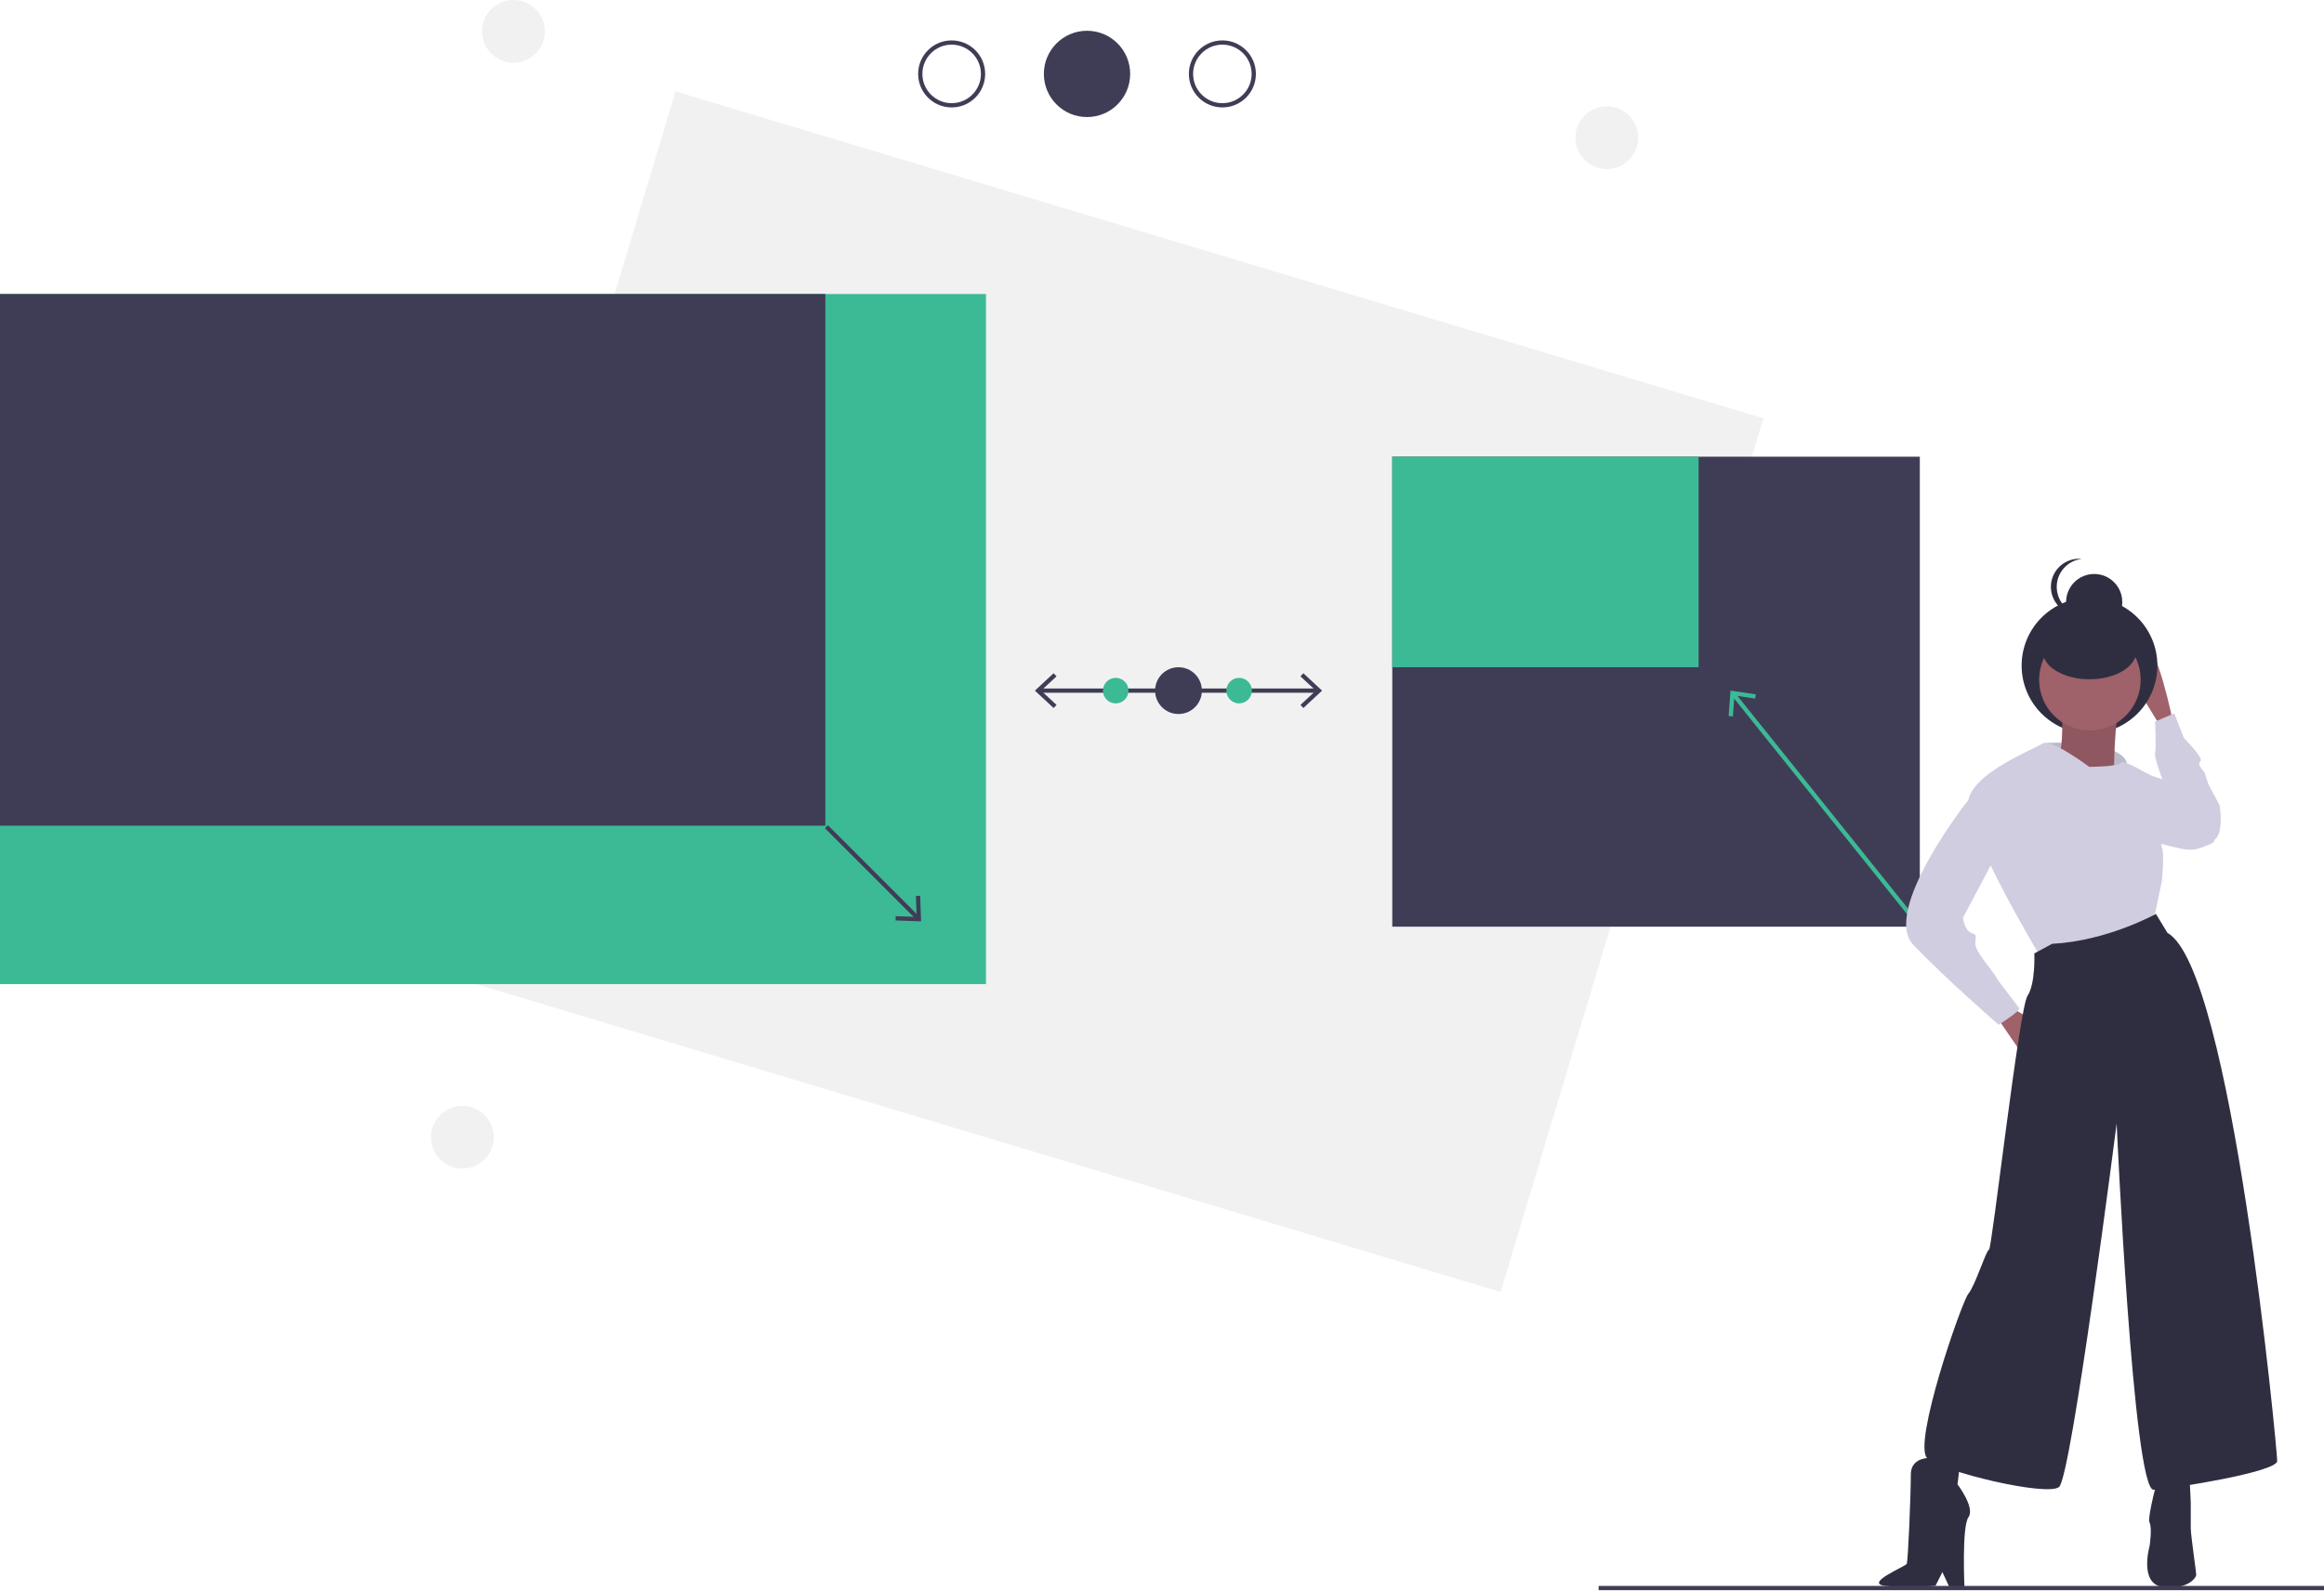
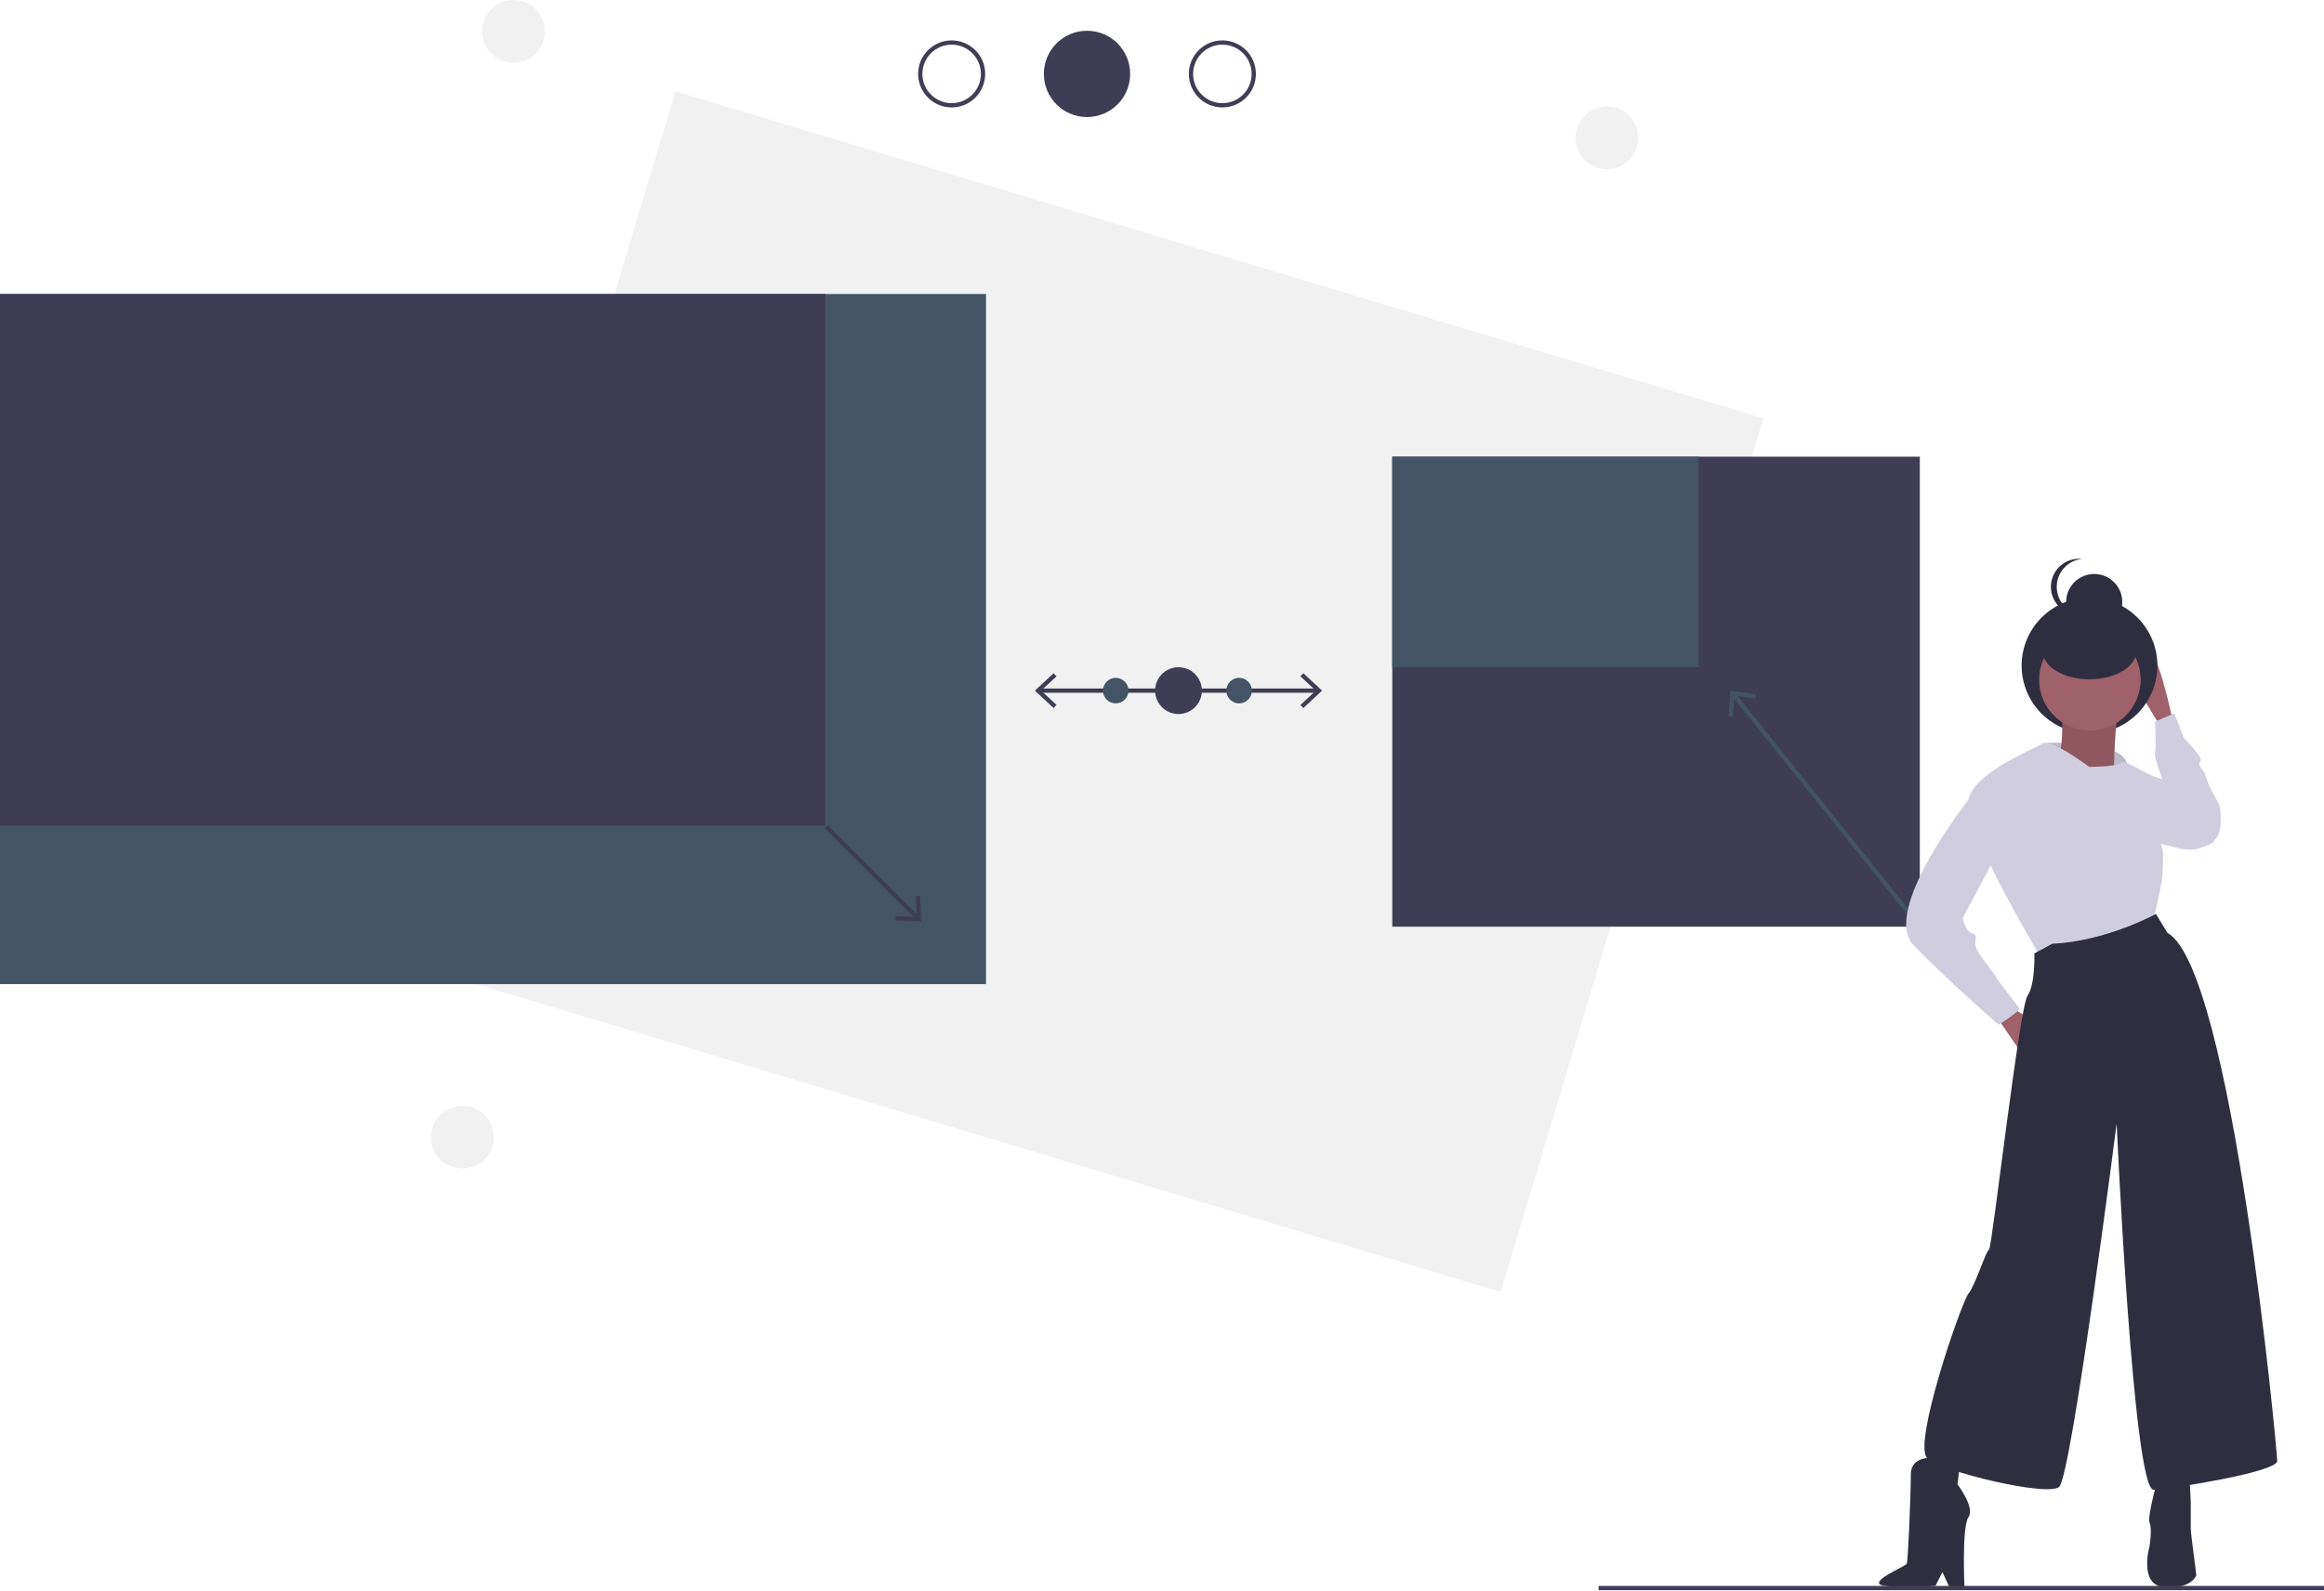
<svg xmlns="http://www.w3.org/2000/svg" id="ee32c68f-7624-44c0-a731-77ce30d0b408" data-name="Layer 1" width="1092.5" height="747.756" viewBox="0 0 1092.5 747.756">
  <rect x="311" y="200" width="534" height="429" transform="translate(77.29867 -238.0947) rotate(16.73145)" fill="#f1f1f1" />
-   <rect y="138.256" width="463.5" height="324.5" fill="#3BBA95" />
+   <rect y="138.256" width="463.5" height="324.5" fill="#425465" />
  <rect y="138.256" width="388" height="250" fill="#3f3d56" />
  <line x1="388.5" y1="388.756" x2="431.466" y2="431.722" fill="none" stroke="#3f3d56" stroke-miterlimit="10" stroke-width="2" />
  <polygon points="420.996 432.82 421.068 430.819 430.922 431.18 430.562 421.324 432.563 421.253 432.999 433.257 420.996 432.82" fill="#3f3d56" />
  <rect x="654.5" y="214.756" width="248" height="221" fill="#3f3d56" />
-   <rect x="654.5" y="214.756" width="144" height="99" fill="#3BBA95" />
+   <rect x="654.5" y="214.756" width="144" height="99" fill="#425465" />
  <line x1="488.669" y1="324.756" x2="619.331" y2="324.756" fill="none" stroke="#3f3d56" stroke-miterlimit="10" stroke-width="2" />
  <polygon points="495.296 332.935 496.66 331.47 489.437 324.758 496.66 318.043 495.296 316.578 486.5 324.758 495.296 332.935" fill="#3f3d56" />
  <polygon points="612.704 332.935 611.34 331.47 618.563 324.758 611.34 318.043 612.704 316.578 621.5 324.758 612.704 332.935" fill="#3f3d56" />
  <circle cx="554" cy="324.756" r="11" fill="#3f3d56" />
-   <circle cx="582.5" cy="324.756" r="6" fill="#3BBA95" />
-   <circle cx="524.5" cy="324.756" r="6" fill="#3BBA95" />
-   <line x1="902.5" y1="435.756" x2="814.857" y2="326.448" fill="none" stroke="#3BBA95" stroke-miterlimit="10" stroke-width="2" />
-   <polygon points="825.384 326.501 825.095 328.482 815.339 327.045 814.618 336.882 812.622 336.734 813.502 324.754 825.384 326.501" fill="#3BBA95" />
+   <circle cx="582.5" cy="324.756" r="6" fill="#425465" />
+   <circle cx="524.5" cy="324.756" r="6" fill="#425465" />
+   <line x1="902.5" y1="435.756" x2="814.857" y2="326.448" fill="none" stroke="#425465" stroke-miterlimit="10" stroke-width="2" />
+   <polygon points="825.384 326.501 825.095 328.482 815.339 327.045 814.618 336.882 812.622 336.734 813.502 324.754 825.384 326.501" fill="#425465" />
  <circle cx="511" cy="34.756" r="20.289" fill="#3f3d56" />
  <circle cx="447.367" cy="34.756" r="14.756" fill="none" stroke="#3f3d56" stroke-miterlimit="10" stroke-width="2" />
  <circle cx="217.367" cy="534.756" r="14.756" fill="#f1f1f1" />
  <circle cx="755.367" cy="64.756" r="14.756" fill="#f1f1f1" />
  <circle cx="241.367" cy="14.756" r="14.756" fill="#f1f1f1" />
  <circle cx="574.633" cy="34.756" r="14.756" fill="none" stroke="#3f3d56" stroke-miterlimit="10" stroke-width="2" />
  <path d="M1023,444l5.984-5.449s34.634-1.348,37.325,9.55S1051,458,1051,458Z" transform="translate(-66.5 -89.24444)" fill="#d0cde1" />
  <path d="M1023,444l5.984-5.449s34.634-1.348,37.325,9.55S1051,458,1051,458Z" transform="translate(-66.5 -89.24444)" opacity="0.1" />
  <path d="M1072.494,454.36h6.451l19.997,6.451s13.546,22.577,7.096,25.157-8.386,3.87-16.127,1.935-10.966-2.58-10.966-2.58Z" transform="translate(-66.5 -89.24444)" fill="#d0cde1" />
  <polygon points="937.617 476.711 953.099 499.288 956.324 479.936 944.713 473.486 937.617 476.711" fill="#9f616a" />
  <path d="M1087.975,428.557s-7.741-38.059-13.546-35.478,0,25.157,0,25.157l9.031,14.836Z" transform="translate(-66.5 -89.24444)" fill="#9f616a" />
  <path d="M1000.247,458.23l-8.386,7.096s-41.284,52.25-25.803,68.377,39.994,37.414,39.994,37.414,10.321-6.451,9.676-7.741-9.676-12.256-10.966-14.836-9.676-11.611-9.676-15.482,1.29-3.87-1.935-5.16-3.87-7.096-3.87-7.096l17.417-32.898Z" transform="translate(-66.5 -89.24444)" fill="#d0cde1" />
  <path d="M1086.04,476.937s.645-5.806,0-7.741.645-5.806,0-6.451-7.096-16.772-6.451-19.352,0-14.836,0-14.836l9.031-3.87,4.515,11.611s9.676,9.676,7.741,10.966,1.935,5.161,1.935,5.161l1.935,5.806,5.16,9.676s2.193,12.652-2.129,16.002S1086.04,476.937,1086.04,476.937Z" transform="translate(-66.5 -89.24444)" fill="#d0cde1" />
  <circle cx="982.268" cy="312.985" r="31.91" fill="#2f2e41" />
  <path d="M1035.725,420.817s1.29,21.287-1.935,24.512,12.256,9.031,12.256,9.031h14.191s0-28.383,3.225-33.543S1035.725,420.817,1035.725,420.817Z" transform="translate(-66.5 -89.24444)" fill="#9f616a" />
  <path d="M1035.725,420.817s1.29,21.287-1.935,24.512,12.256,9.031,12.256,9.031h14.191s0-28.383,3.225-33.543S1035.725,420.817,1035.725,420.817Z" transform="translate(-66.5 -89.24444)" opacity="0.1" />
  <circle cx="984.469" cy="283.112" r="13.204" fill="#2f2e41" />
  <path d="M1033.363,365.204a13.205,13.205,0,0,1,11.829-13.133A13.351,13.351,0,0,0,1043.816,352a13.204,13.204,0,0,0,0,26.408,13.351,13.351,0,0,0,1.375-.071A13.205,13.205,0,0,1,1033.363,365.204Z" transform="translate(-66.5 -89.24444)" fill="#2f2e41" />
  <circle cx="982.449" cy="319.638" r="23.867" fill="#9f616a" />
  <ellipse cx="982.268" cy="306.219" rx="22.007" ry="13.204" fill="#2f2e41" />
  <path d="M1048.626,449.844s-18.062-13.546-21.932-10.966-32.253,13.546-34.833,26.448,32.898,72.247,32.898,72.247l41.929-4.515,12.901-14.191,3.225-15.482s1.29-12.901,0-15.482-1.29-32.898-3.87-33.543-14.191-8.386-15.482-6.451S1048.626,449.844,1048.626,449.844Z" transform="translate(-66.5 -89.24444)" fill="#d0cde1" />
  <path d="M976.379,774.956s-11.611-1.935-11.611,7.741-1.29,40.639-1.935,41.929-19.997,9.031-10.321,10.321,23.867,0,23.867,0l3.225-6.451,3.225,6.935L990,836s-1.364-28.791,1.861-33.306-5.16-15.482-5.16-15.482,1.935-13.546.645-12.256S976.379,774.956,976.379,774.956Z" transform="translate(-66.5 -89.24444)" fill="#2f2e41" />
  <path d="M1081.525,782.052s-5.806,20.642-4.515,23.222,0,10.966,0,10.966-5.161,17.997,6.451,19.287,15.482-4.451,15.482-5.741-2.58-18.707-2.58-21.932V795.598l-.645-13.546Z" transform="translate(-66.5 -89.24444)" fill="#2f2e41" />
  <path d="M1031.21,533.057l-8.386,4.515s.645,14.191-3.225,19.997-16.772,119.337-18.062,119.337-6.451,16.772-9.676,20.642-26.448,70.957-19.352,77.408,56.12,18.062,61.926,13.546,27.093-170.942,27.093-170.942,7.741,172.877,17.417,172.232S1137,781.407,1137,776.246s-21.287-231.577-51.605-248.349L1080,519S1057.012,531.767,1031.21,533.057Z" transform="translate(-66.5 -89.24444)" fill="#2f2e41" />
  <line x1="751.5" y1="746.756" x2="1092.5" y2="746.756" fill="none" stroke="#3f3d56" stroke-miterlimit="10" stroke-width="2" />
</svg>
